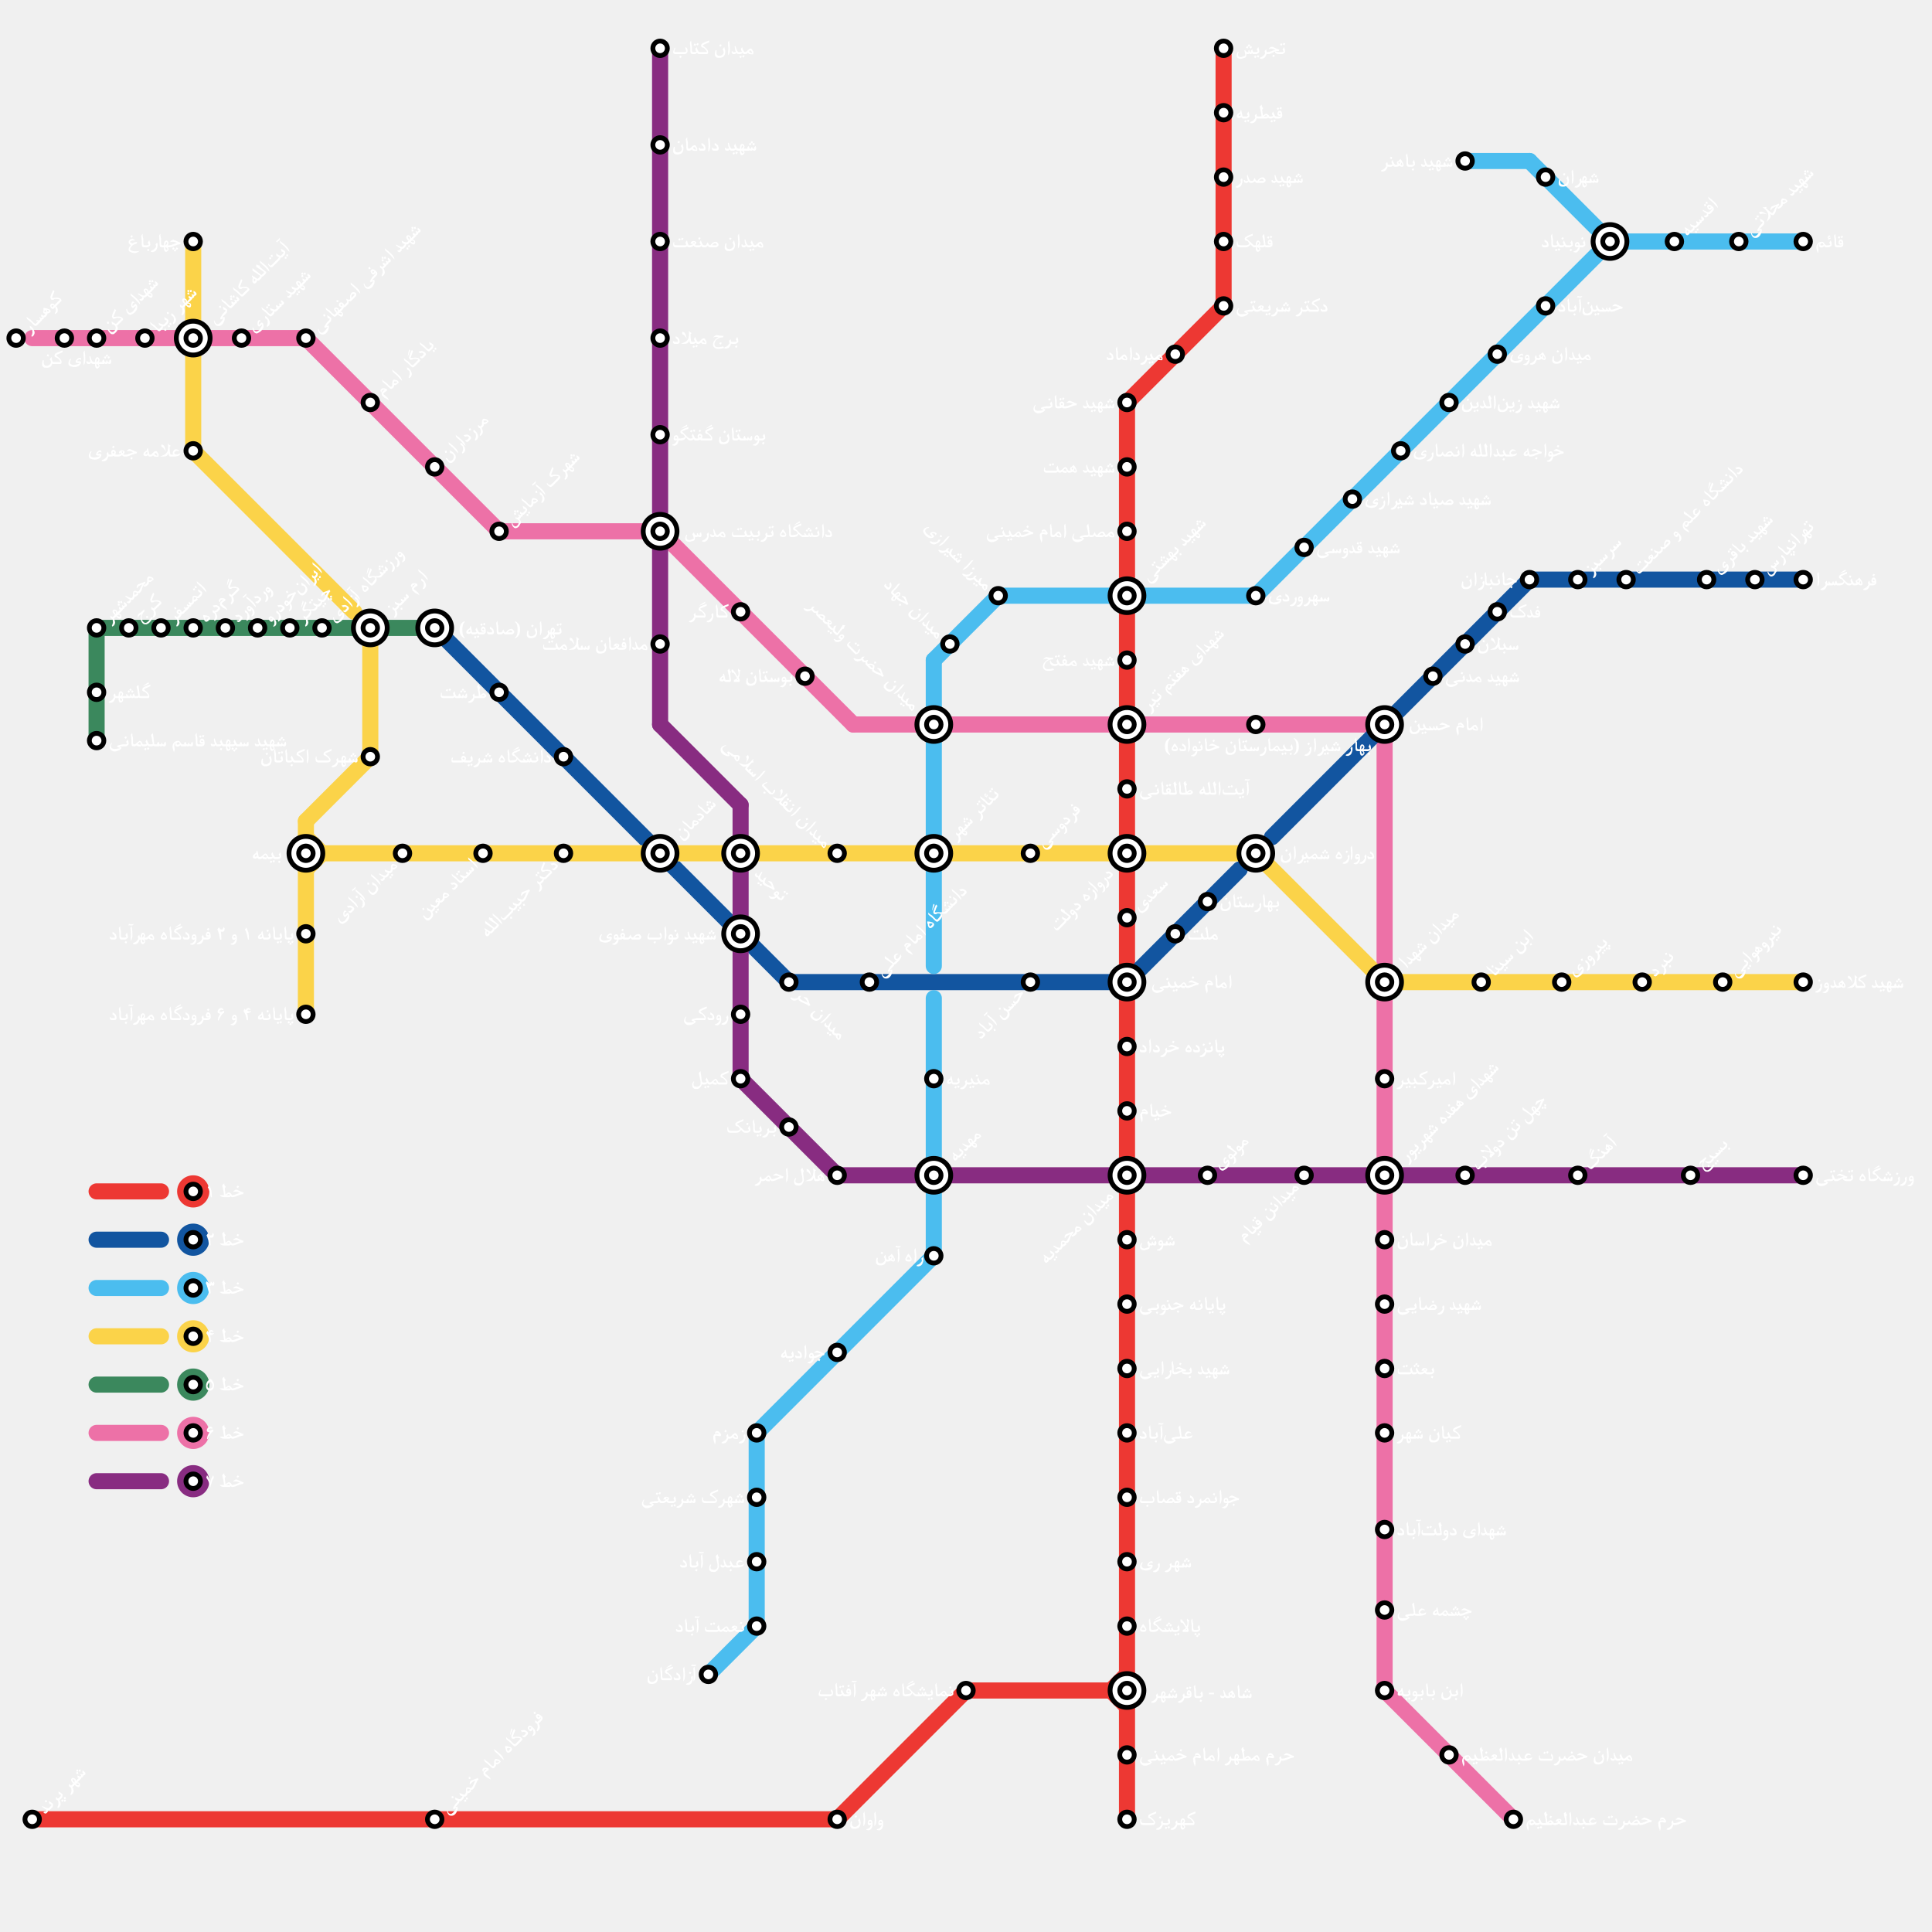
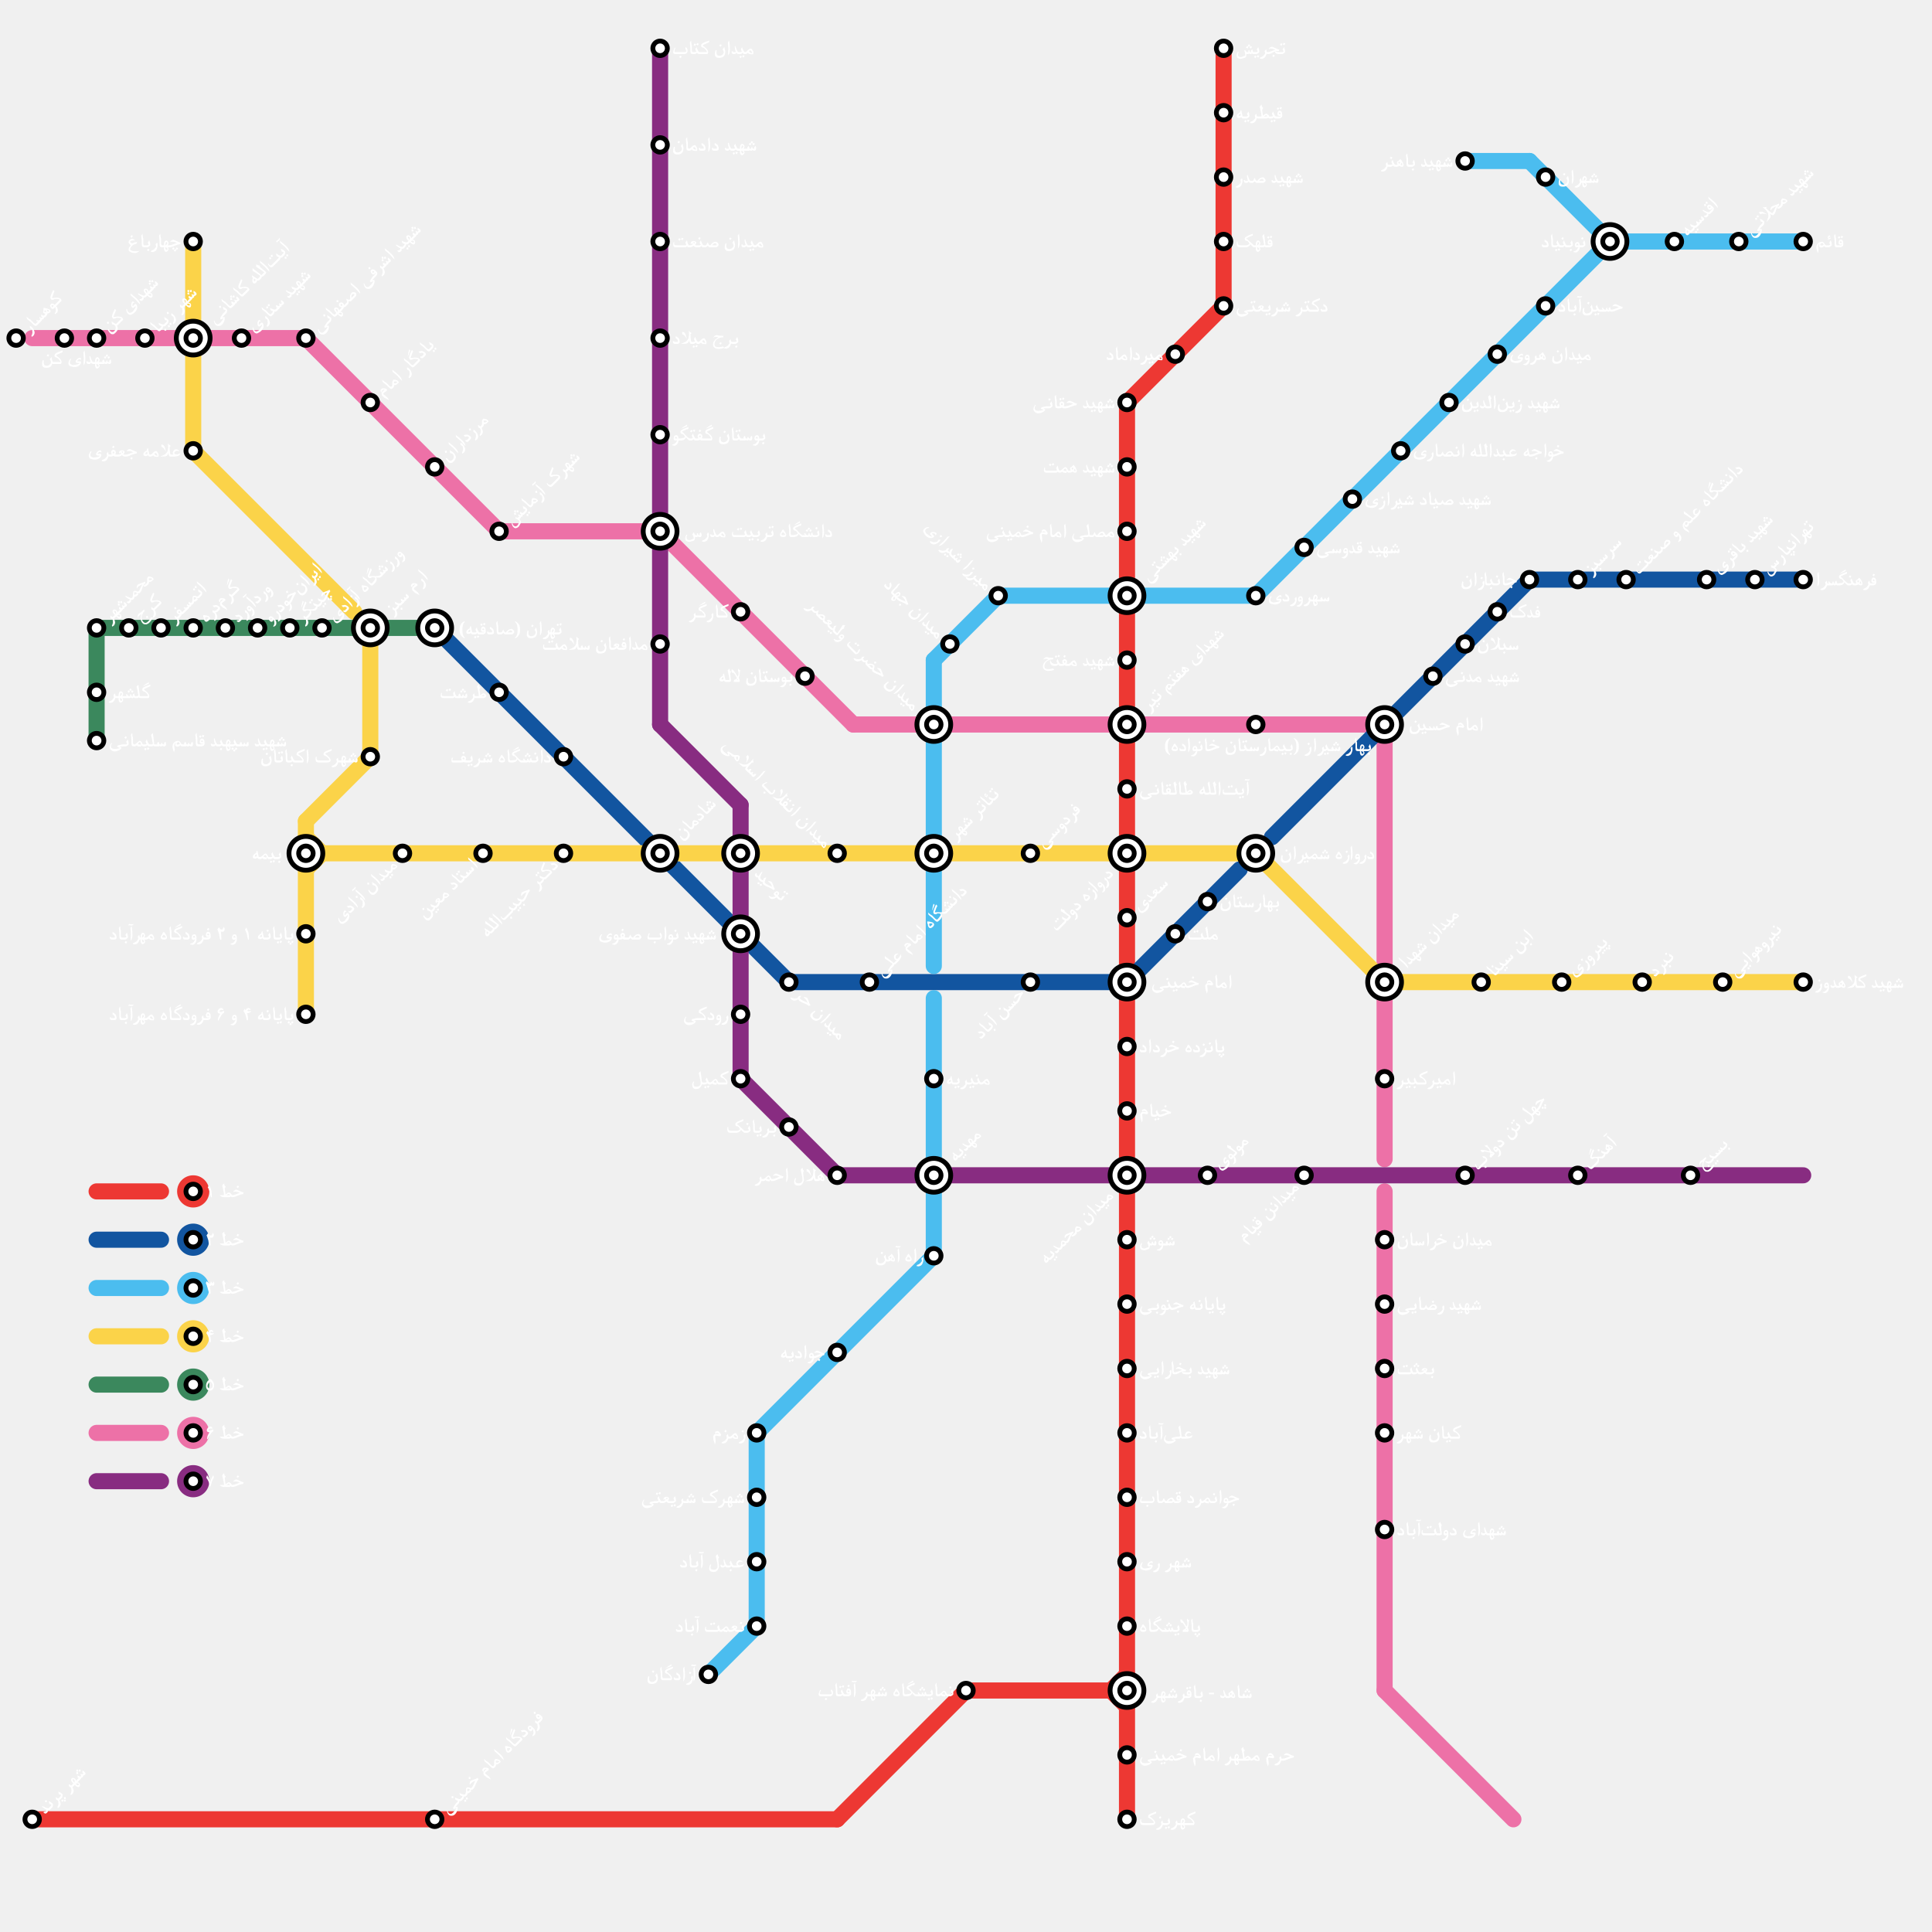
<svg xmlns="http://www.w3.org/2000/svg" version="1.1" viewBox="0 0 120 120">
  <style>
        text {
        font-size: 1.2px;
        font-weight: 600;
        fill: #ffffff;
        white-space: pre;
        dominant-baseline: central;
        }
        line {
        stroke-width: 1;
        fill: none;
        stroke-linecap: round;
        stroke-linejoin: round;
        }
        .c0 { stroke: #ed3833 }
        .c1 { stroke: #ed71a7 }
        .c2 { stroke: #3b885d }
        .c3 { stroke: #1255a0 }
        .c4 { stroke: #4bbdef }
        .c5 { stroke: #fbd349 }
        .c6 { stroke: #882c81 }
    </style>
  <defs>
    <g id="wm-xf">
      <circle r="1.2" fill="#000" />
      <circle r="0.9" fill="#fff" />
      <circle r="0.6" fill="#000" />
      <circle r="0.3" fill="#fff" />
    </g>
    <g id="wm">
      <circle r="0.6" fill="#000" />
      <circle r="0.3" fill="#fff" />
    </g>
  </defs>
  <line class="c0" x1="2" y1="113" x2="52" y2="113" />
  <line class="c0" x1="70" y1="25" x2="76" y2="19" />
  <line class="c0" x1="52" y1="113" x2="60" y2="105" />
  <line class="c0" x1="69" y1="105" x2="70" y2="104" />
  <line class="c0" x1="6" y1="74" x2="10" y2="74" />
  <line class="c0" x1="70" y1="62" x2="70" y2="113" />
  <line class="c0" x1="70" y1="54" x2="70" y2="60" />
  <line class="c0" x1="69" y1="105" x2="70" y2="106" />
  <line class="c0" x1="76" y1="3" x2="76" y2="19" />
  <line class="c0" x1="70" y1="25" x2="70" y2="52" />
  <line class="c0" x1="60" y1="105" x2="70" y2="105" />
  <circle cx="12" cy="74" r="1" fill="#ed3833" />
  <line class="c1" x1="71" y1="45" x2="85" y2="45" />
  <line class="c1" x1="86" y1="62" x2="86" y2="72" />
  <line class="c1" x1="86" y1="105" x2="94" y2="113" />
  <line class="c1" x1="6" y1="89" x2="10" y2="89" />
  <line class="c1" x1="53" y1="45" x2="57" y2="45" />
  <line class="c1" x1="41" y1="33" x2="53" y2="45" />
  <line class="c1" x1="86" y1="74" x2="86" y2="105" />
  <line class="c1" x1="19" y1="21" x2="31" y2="33" />
  <line class="c1" x1="85" y1="45" x2="86" y2="46" />
  <line class="c1" x1="31" y1="33" x2="41" y2="33" />
  <line class="c1" x1="86" y1="46" x2="86" y2="60" />
  <line class="c1" x1="59" y1="45" x2="69" y2="45" />
  <line class="c1" x1="2" y1="21" x2="19" y2="21" />
  <circle cx="12" cy="89" r="1" fill="#ed71a7" />
  <line class="c2 " x1="6" y1="39" x2="26" y2="39" />
  <line class="c2 " x1="6" y1="39" x2="6" y2="46" />
  <line class="c2" x1="6" y1="86" x2="10" y2="86" />
  <circle cx="12" cy="86" r="1" fill="#3b885d" />
  <line class="c3" x1="79" y1="52" x2="95" y2="36" />
  <line class="c3" x1="6" y1="77" x2="10" y2="77" />
  <line class="c3" x1="49" y1="61" x2="70" y2="61" />
  <line class="c3" x1="70" y1="61" x2="77" y2="54" />
  <line class="c3" x1="27" y1="39" x2="49" y2="61" />
  <line class="c3" x1="95" y1="36" x2="112" y2="36" />
  <circle cx="12" cy="77" r="1" fill="#1255a0" />
  <line class="c4" x1="71" y1="37" x2="78" y2="37" />
  <line class="c4" x1="58" y1="54" x2="58" y2="60" />
  <line class="c4" x1="91" y1="10" x2="95" y2="10" />
  <line class="c4" x1="58" y1="41" x2="62" y2="37" />
  <line class="c4" x1="95" y1="10" x2="100" y2="15" />
  <line class="c4" x1="47" y1="89" x2="58" y2="78" />
  <line class="c4" x1="44" y1="104" x2="47" y2="101" />
  <line class="c4" x1="58" y1="46" x2="58" y2="52" />
  <line class="c4" x1="58" y1="74" x2="58" y2="78" />
  <line class="c4" x1="78" y1="37" x2="100" y2="15" />
  <line class="c4" x1="47" y1="89" x2="47" y2="101" />
  <line class="c4" x1="58" y1="41" x2="58" y2="44" />
  <line class="c4" x1="100" y1="15" x2="112" y2="15" />
  <line class="c4" x1="62" y1="37" x2="69" y2="37" />
  <line class="c4" x1="6" y1="80" x2="10" y2="80" />
  <line class="c4" x1="58" y1="62" x2="58" y2="72" />
  <circle cx="12" cy="80" r="1" fill="#4bbdef" />
  <line class="c5" x1="23" y1="40" x2="23" y2="47" />
  <line class="c5" x1="19" y1="51" x2="23" y2="47" />
  <line class="c5" x1="19" y1="51" x2="19" y2="63" />
  <line class="c5" x1="78" y1="53" x2="86" y2="61" />
  <line class="c5" x1="12" y1="22" x2="12" y2="28" />
  <line class="c5" x1="6" y1="83" x2="10" y2="83" />
  <line class="c5" x1="19" y1="52" x2="20" y2="53" />
  <line class="c5" x1="86" y1="61" x2="112" y2="61" />
  <line class="c5" x1="42" y1="53" x2="78" y2="53" />
  <line class="c5" x1="12" y1="15" x2="12" y2="20" />
  <line class="c5" x1="12" y1="28" x2="22" y2="38" />
  <line class="c5" x1="19" y1="54" x2="20" y2="53" />
  <line class="c5" x1="19" y1="53" x2="40" y2="53" />
  <circle cx="12" cy="83" r="1" fill="#fbd349" />
  <line class="c6" x1="46" y1="54" x2="46" y2="57" />
  <line class="c6" x1="46" y1="67" x2="52" y2="73" />
  <line class="c6" x1="41" y1="34" x2="41" y2="45" />
  <line class="c6" x1="71" y1="73" x2="112" y2="73" />
  <line class="c6" x1="46" y1="50" x2="46" y2="52" />
  <line class="c6" x1="52" y1="73" x2="69" y2="73" />
  <line class="c6" x1="41" y1="45" x2="46" y2="50" />
  <line class="c6" x1="41" y1="3" x2="41" y2="32" />
  <line class="c6" x1="46" y1="59" x2="46" y2="67" />
  <line class="c6" x1="6" y1="92" x2="10" y2="92" />
  <circle cx="58" cy="45" r="1" fill="#882c81" />
  <circle cx="12" cy="92" r="1" fill="#882c81" />
  <use x="1" y="21" href="#wm" />
  <text x="1.75" y="21" transform="rotate(-45 1, 21)">کوهسار
    </text>
  <use x="4" y="21" href="#wm" />
  <text x="4.75" y="22.25" text-anchor="middle">شهدای کن
    </text>
  <use x="6" y="46" href="#wm" />
  <text x="6.75" y="46">شهید سپهبد قاسم سلیمانی
    </text>
  <use x="2" y="113" href="#wm" />
  <text x="2.75" y="113" transform="rotate(-45 2, 113)">شهر پرند
    </text>
  <use x="6" y="43" href="#wm" />
  <text x="6.75" y="43">گلشهر
    </text>
  <use x="6" y="21" href="#wm" />
  <text x="6.75" y="21" transform="rotate(-45 6, 21)">شهدای کن
    </text>
  <use x="6" y="39" href="#wm" />
  <text x="6.75" y="39" transform="rotate(-45 6, 39)">محمدشهر
    </text>
  <use x="8" y="39" href="#wm" />
  <text x="8.75" y="39" transform="rotate(-45 8, 39)">کرج
    </text>
  <use x="9" y="21" href="#wm" />
  <text x="9.75" y="21" transform="rotate(-45 9, 21)">شهر زیبا
    </text>
  <use x="10" y="39" href="#wm" />
  <text x="10.75" y="39" transform="rotate(-45 10, 39)">اتمسفر
    </text>
  <use x="12" y="15" href="#wm" />
  <text x="11.25" y="15" text-anchor="end">چهارباغ
    </text>
  <use x="12" y="21" href="#wm-xf" />
  <text x="13.5" y="21" transform="rotate(-45 12, 21)">آیت‌الله کاشانی
    </text>
  <use x="12" y="28" href="#wm" />
  <text x="11.25" y="28" text-anchor="end">علامه جعفری
    </text>
  <use x="12" y="39" href="#wm" />
  <text x="12.75" y="39" transform="rotate(-45 12, 39)">گرم‌دره
    </text>
  <use x="12" y="74" href="#wm" />
  <text x="12.75" y="74">خط ١
    </text>
  <use x="12" y="77" href="#wm" />
  <text x="12.75" y="77">خط ٢
    </text>
  <use x="12" y="80" href="#wm" />
  <text x="12.75" y="80">خط ٣
    </text>
  <use x="12" y="83" href="#wm" />
  <text x="12.75" y="83">خط ۴
    </text>
  <use x="12" y="86" href="#wm" />
  <text x="12.75" y="86">خط ٥
    </text>
  <use x="12" y="89" href="#wm" />
  <text x="12.75" y="89">خط ۶
    </text>
  <use x="12" y="92" href="#wm" />
  <text x="12.75" y="92">خط ٧
    </text>
  <use x="14" y="39" href="#wm" />
  <text x="14.75" y="39" transform="rotate(-45 14, 39)">وردآورد
    </text>
  <use x="15" y="21" href="#wm" />
  <text x="15.75" y="21" transform="rotate(-45 15, 21)">شهید ستاری
    </text>
  <use x="16" y="39" href="#wm" />
  <text x="16.75" y="39" transform="rotate(-45 16, 39)">ایران‌خودرو
    </text>
  <use x="18" y="39" href="#wm" />
  <text x="18.75" y="39" transform="rotate(-45 18, 39)">چیتگر
    </text>
  <use x="19" y="21" href="#wm" />
  <text x="19.75" y="21" transform="rotate(-45 19, 21)">شهید اشرفی اصفهانی
    </text>
  <use x="19" y="53" href="#wm-xf" />
  <text x="17.5" y="53" text-anchor="end">بیمه
    </text>
  <use x="19" y="58" href="#wm" />
  <text x="18.25" y="58" text-anchor="end">پایانه ۱ و ۲ فرودگاه مهرآباد
    </text>
  <use x="19" y="63" href="#wm" />
  <text x="18.25" y="63" text-anchor="end">پایانه ۴ و ۶ فرودگاه مهرآباد
    </text>
  <use x="20" y="39" href="#wm" />
  <text x="20.75" y="39" transform="rotate(-45 20, 39)">ورزشگاه آزادی
    </text>
  <use x="23" y="25" href="#wm" />
  <text x="23.75" y="25" transform="rotate(-45 23, 25)">یادگار امام
    </text>
  <use x="23" y="39" href="#wm-xf" />
  <text x="24.5" y="39" transform="rotate(-45 23, 39)">ارم سبز
    </text>
  <use x="23" y="47" href="#wm" />
  <text x="22.25" y="47" text-anchor="end">شهرک اکباتان
    </text>
  <use x="25" y="53" href="#wm" />
  <text x="24.25" y="53" text-anchor="end" transform="rotate(-45 25, 53)">میدان آزادی
    </text>
  <use x="27" y="29" href="#wm" />
  <text x="27.75" y="29" transform="rotate(-45 27, 29)">مرزداران
    </text>
  <use x="27" y="39" href="#wm-xf" />
  <text x="28.5" y="39">تهران (صادقیه)
    </text>
  <use x="27" y="113" href="#wm" />
  <text x="27.75" y="113" transform="rotate(-45 27, 113)">فرودگاه امام خمینی
    </text>
  <use x="30" y="53" href="#wm" />
  <text x="29.25" y="53" text-anchor="end" transform="rotate(-45 30, 53)">استاد معین
    </text>
  <use x="31" y="33" href="#wm" />
  <text x="31.75" y="33" transform="rotate(-45 31, 33)">شهرک آزمایش
    </text>
  <use x="31" y="43" href="#wm" />
  <text x="30.25" y="43" text-anchor="end">طرشت
    </text>
  <use x="35" y="47" href="#wm" />
  <text x="34.25" y="47" text-anchor="end">دانشگاه شریف
    </text>
  <use x="35" y="53" href="#wm" />
  <text x="34.25" y="53" text-anchor="end" transform="rotate(-45 35, 53)">دکتر حبیب‌الله
    </text>
  <use x="41" y="3" href="#wm" />
  <text x="41.75" y="3">میدان کتاب
    </text>
  <use x="41" y="9" href="#wm" />
  <text x="41.75" y="9">شهید دادمان
    </text>
  <use x="41" y="15" href="#wm" />
  <text x="41.75" y="15">میدان صنعت
    </text>
  <use x="41" y="21" href="#wm" />
  <text x="41.75" y="21">برج میلاد
    </text>
  <use x="41" y="27" href="#wm" />
  <text x="41.75" y="27">بوستان گفتگو
    </text>
  <use x="41" y="33" href="#wm-xf" />
  <text x="42.5" y="33">دانشگاه تربیت مدرس
    </text>
  <use x="46" y="38" href="#wm" />
  <text x="45.25" y="38" text-anchor="end">کارگر
    </text>
  <use x="50" y="42" href="#wm" />
  <text x="49.25" y="42" text-anchor="end">بوستان لاله
    </text>
  <use x="41" y="40" href="#wm" />
  <text x="40.25" y="40" text-anchor="end">مدافعان سلامت
    </text>
  <use x="41" y="53" href="#wm-xf" />
  <text x="42.5" y="53" transform="rotate(-45 41, 53)">شادمان
    </text>
  <use x="44" y="104" href="#wm" />
  <text x="43.25" y="104" text-anchor="end">آزادگان
    </text>
  <use x="46" y="53" href="#wm-xf" />
  <text x="47.5" y="53" transform="rotate(45 46, 53)">توحید
    </text>
  <use x="46" y="58" href="#wm-xf" />
  <text x="44.5" y="58" text-anchor="end">شهید نواب صفوی
    </text>
  <use x="46" y="63" href="#wm" />
  <text x="45.25" y="63" text-anchor="end">رودکی
    </text>
  <use x="46" y="67" href="#wm" />
  <text x="45.25" y="67" text-anchor="end">کمیل
    </text>
  <use x="47" y="89" href="#wm" />
  <text x="46.25" y="89" text-anchor="end">زمزم
    </text>
  <use x="47" y="93" href="#wm" />
  <text x="46.25" y="93" text-anchor="end">شهرک شریعتی
    </text>
  <use x="47" y="97" href="#wm" />
  <text x="46.25" y="97" text-anchor="end">عبدل آباد
    </text>
  <use x="47" y="101" href="#wm" />
  <text x="46.25" y="101" text-anchor="end">نعمت آباد
    </text>
  <use x="49" y="61" href="#wm" />
  <text x="49.75" y="61" transform="rotate(45 49, 61)">میدان حر
    </text>
  <use x="49" y="70" href="#wm" />
  <text x="48.25" y="70" text-anchor="end">بریانک
    </text>
  <use x="52" y="53" href="#wm" />
  <text x="51.25" y="53" text-anchor="end" transform="rotate(45 52, 53)">میدان انقلاب اسلامی
    </text>
  <use x="52" y="73" href="#wm" />
  <text x="51.25" y="73" text-anchor="end">هلال احمر
    </text>
  <use x="52" y="84" href="#wm" />
  <text x="51.25" y="84" text-anchor="end">جوادیه
    </text>
-   <use x="52" y="113" href="#wm" />
-   <text x="52.75" y="113">واوان
-     </text>
  <use x="54" y="61" href="#wm" />
  <text x="54.75" y="61" transform="rotate(-45 54, 61)">دانشگاه امام علی
    </text>
  <use x="58" y="45" href="#wm-xf" />
  <text x="56.5" y="45" text-anchor="end" transform="rotate(45 58, 45)">میدان حضرت ولیعصر
    </text>
  <use x="58" y="53" href="#wm-xf" />
  <text x="59.5" y="53" transform="rotate(-45 58, 53)">تئاتر شهر
    </text>
  <use x="58" y="67" href="#wm" />
  <text x="58.75" y="67">منیریه
    </text>
  <use x="58" y="73" href="#wm-xf" />
  <text x="59.5" y="73" transform="rotate(-45 58, 73)">مهدیه
    </text>
  <use x="58" y="78" href="#wm" />
  <text x="57.25" y="78" text-anchor="end">راه آهن
    </text>
  <use x="59" y="40" href="#wm" />
  <text x="58.25" y="40" text-anchor="end" transform="rotate(45 59, 40)">میدان جهاد
    </text>
  <use x="60" y="105" href="#wm" />
  <text x="59.25" y="105" text-anchor="end">نمایشگاه شهر آفتاب
    </text>
  <use x="62" y="37" href="#wm" />
  <text x="61.25" y="37" text-anchor="end" transform="rotate(45 62, 37)">میرزا شیرازی
    </text>
  <use x="64" y="53" href="#wm" />
  <text x="64.75" y="53" transform="rotate(-45 64, 53)">فردوسی
    </text>
  <use x="64" y="61" href="#wm" />
  <text x="63.25" y="61" text-anchor="end" transform="rotate(-45 64, 61)">حسن آباد
    </text>
  <use x="70" y="25" href="#wm" />
  <text x="69.25" y="25" text-anchor="end">شهید حقانی
    </text>
  <use x="70" y="29" href="#wm" />
  <text x="69.25" y="29" text-anchor="end">شهید همت
    </text>
  <use x="70" y="33" href="#wm" />
  <text x="69.25" y="33" text-anchor="end">مصلی امام خمینی
    </text>
  <use x="70" y="37" href="#wm-xf" />
  <text x="71.5" y="37" transform="rotate(-45 70, 37)">شهید بهشتی
    </text>
  <use x="70" y="41" href="#wm" />
  <text x="69.25" y="41" text-anchor="end">شهید مفتح
    </text>
  <use x="70" y="45" href="#wm-xf" />
  <text x="71.5" y="45" transform="rotate(-45 70, 45)">شهدای هفتم تیر
    </text>
  <use x="78" y="45" href="#wm" />
  <text x="78.75" y="46.25" text-anchor="middle">بهار شیراز (بیمارستان خانواده)
    </text>
  <use x="70" y="49" href="#wm" />
  <text x="70.75" y="49">آیت‌الله طالقانی
    </text>
  <use x="70" y="53" href="#wm-xf" />
  <text x="68.5" y="53" text-anchor="end" transform="rotate(-45 70, 53)">دروازه دولت
    </text>
  <use x="70" y="57" href="#wm" />
  <text x="70.75" y="57" transform="rotate(-45 70, 57)">سعدی
    </text>
  <use x="70" y="61" href="#wm-xf" />
  <text x="71.5" y="61">امام خمینی
    </text>
  <use x="70" y="65" href="#wm" />
  <text x="70.75" y="65">پانزده خرداد
    </text>
  <use x="70" y="69" href="#wm" />
  <text x="70.75" y="69">خیام
    </text>
  <use x="70" y="73" href="#wm-xf" />
  <text x="68.5" y="73" text-anchor="end" transform="rotate(-45 70, 73)">میدان محمدیه
    </text>
  <use x="70" y="77" href="#wm" />
  <text x="70.75" y="77">شوش
    </text>
  <use x="70" y="81" href="#wm" />
  <text x="70.75" y="81">پایانه جنوبی
    </text>
  <use x="70" y="85" href="#wm" />
  <text x="70.75" y="85">شهید بخارایی
    </text>
  <use x="70" y="89" href="#wm" />
  <text x="70.75" y="89">علی‌آباد
    </text>
  <use x="70" y="93" href="#wm" />
  <text x="70.75" y="93">جوانمرد قصاب
    </text>
  <use x="70" y="97" href="#wm" />
  <text x="70.75" y="97">شهر ری
    </text>
  <use x="70" y="101" href="#wm" />
  <text x="70.75" y="101">پالایشگاه
    </text>
  <use x="70" y="105" href="#wm-xf" />
  <text x="71.5" y="105">شاهد - باقرشهر
    </text>
  <use x="70" y="109" href="#wm" />
  <text x="70.75" y="109">حرم مطهر امام خمینی
    </text>
  <use x="70" y="113" href="#wm" />
  <text x="70.75" y="113">کهریزک
    </text>
  <use x="73" y="22" href="#wm" />
  <text x="72.25" y="22" text-anchor="end">میرداماد
    </text>
  <use x="73" y="58" href="#wm" />
  <text x="73.75" y="58">ملت
    </text>
  <use x="75" y="56" href="#wm" />
  <text x="75.75" y="56">بهارستان
    </text>
  <use x="75" y="73" href="#wm" />
  <text x="75.75" y="73" transform="rotate(-45 75, 73)">مولوی
    </text>
  <use x="76" y="3" href="#wm" />
  <text x="76.75" y="3">تجریش
    </text>
  <use x="76" y="7" href="#wm" />
  <text x="76.75" y="7">قیطریه
    </text>
  <use x="76" y="11" href="#wm" />
  <text x="76.75" y="11">شهید صدر
    </text>
  <use x="76" y="15" href="#wm" />
  <text x="76.75" y="15">قلهک
    </text>
  <use x="76" y="19" href="#wm" />
  <text x="76.75" y="19">دکتر شریعتی
    </text>
  <use x="78" y="37" href="#wm" />
  <text x="78.75" y="37">سهروردی
    </text>
  <use x="78" y="53" href="#wm-xf" />
  <text x="79.5" y="53">دروازه شمیران
    </text>
  <use x="81" y="34" href="#wm" />
  <text x="81.75" y="34">شهید قدوسی
    </text>
  <use x="81" y="73" href="#wm" />
  <text x="80.25" y="73" text-anchor="end" transform="rotate(-45 81, 73)">ميدانن قيام
    </text>
  <use x="84" y="31" href="#wm" />
  <text x="84.75" y="31">شهید صیاد شیرازی
    </text>
  <use x="86" y="45" href="#wm-xf" />
  <text x="87.5" y="45">امام حسین
    </text>
  <use x="86" y="61" href="#wm-xf" />
  <text x="87.5" y="61" transform="rotate(-45 86, 61)">میدان شهدا
    </text>
  <use x="86" y="67" href="#wm" />
  <text x="86.75" y="67">امیرکبیر
    </text>
-   <use x="86" y="73" href="#wm-xf" />
-   <text x="87.5" y="73" transform="rotate(-45 86, 73)">شهدای هفده شهریور
-     </text>
  <use x="86" y="77" href="#wm" />
  <text x="86.75" y="77">میدان خراسان
    </text>
  <use x="86" y="81" href="#wm" />
  <text x="86.75" y="81">شهید رضایی
    </text>
  <use x="86" y="85" href="#wm" />
  <text x="86.75" y="85">بعثت
    </text>
  <use x="86" y="89" href="#wm" />
  <text x="86.75" y="89">کیان شهر
    </text>
  <use x="86" y="95" href="#wm" />
  <text x="86.75" y="95">شهدای دولت‌آباد
    </text>
-   <use x="86" y="100" href="#wm" />
-   <text x="86.75" y="100">چشمه علی
-     </text>
-   <use x="86" y="105" href="#wm" />
-   <text x="86.75" y="105">ابن بابویه
-     </text>
  <use x="87" y="28" href="#wm" />
  <text x="87.75" y="28">خواجه عبدالله انصاری
    </text>
  <use x="89" y="42" href="#wm" />
  <text x="89.75" y="42">شهید مدنی
    </text>
  <use x="90" y="25" href="#wm" />
  <text x="90.75" y="25">شهید زین‌الدین
    </text>
-   <use x="90" y="109" href="#wm" />
-   <text x="90.75" y="109">میدان حضرت عبدالعظیم
-     </text>
  <use x="91" y="10" href="#wm" />
  <text x="90.25" y="10" text-anchor="end">شهید باهنر
    </text>
  <use x="91" y="40" href="#wm" />
  <text x="91.75" y="40">سبلان
    </text>
  <use x="91" y="73" href="#wm" />
  <text x="91.75" y="73" transform="rotate(-45 91, 73)">چهل تن دولاب
    </text>
  <use x="92" y="61" href="#wm" />
  <text x="92.75" y="61" transform="rotate(-45 92, 61)">ابن سینا
    </text>
  <use x="93" y="22" href="#wm" />
  <text x="93.75" y="22">میدان هروی
    </text>
  <use x="93" y="38" href="#wm" />
  <text x="93.75" y="38">فدک
    </text>
-   <use x="94" y="113" href="#wm" />
-   <text x="94.75" y="113">حرم حضرت عبدالعظیم
-     </text>
  <use x="95" y="36" href="#wm" />
  <text x="94.25" y="36" text-anchor="end">جانبازان
    </text>
  <use x="96" y="11" href="#wm" />
  <text x="96.75" y="11">شهران
    </text>
  <use x="96" y="19" href="#wm" />
  <text x="96.75" y="19">حسین‌آباد
    </text>
  <use x="97" y="61" href="#wm" />
  <text x="97.75" y="61" transform="rotate(-45 97, 61)">پیروزی
    </text>
  <use x="98" y="36" href="#wm" />
  <text x="98.75" y="36" transform="rotate(-45 98, 36)">سرسبز
    </text>
  <use x="98" y="73" href="#wm" />
  <text x="98.75" y="73" transform="rotate(-45 98, 73)">آهنگ
    </text>
  <use x="100" y="15" href="#wm-xf" />
  <text x="98.5" y="15" text-anchor="end">نوبنیاد
    </text>
  <use x="101" y="36" href="#wm" />
  <text x="101.75" y="36" transform="rotate(-45 101, 36)">دانشگاه علم و صنعت
    </text>
  <use x="102" y="61" href="#wm" />
  <text x="102.75" y="61" transform="rotate(-45 102, 61)">نبرد
    </text>
  <use x="104" y="15" href="#wm" />
  <text x="104.75" y="15" transform="rotate(-45 104, 15)">اقدسیه
    </text>
  <use x="105" y="73" href="#wm" />
  <text x="105.75" y="73" transform="rotate(-45 105, 73)">بسيج
    </text>
  <use x="106" y="36" href="#wm" />
  <text x="106.75" y="36" transform="rotate(-45 106, 36)">شهید باقری
    </text>
  <use x="107" y="61" href="#wm" />
  <text x="107.75" y="61" transform="rotate(-45 107, 61)">نیروهوایی
    </text>
  <use x="108" y="15" href="#wm" />
  <text x="108.75" y="15" transform="rotate(-45 108, 15)">شهید محلاتی
    </text>
  <use x="109" y="36" href="#wm" />
  <text x="109.75" y="36" transform="rotate(-45 109, 36)">تهرانپارس
    </text>
  <use x="112" y="15" href="#wm" />
  <text x="112.75" y="15">قائم
    </text>
  <use x="112" y="36" href="#wm" />
  <text x="112.75" y="36">فرهنگسرا
    </text>
  <use x="112" y="61" href="#wm" />
  <text x="112.75" y="61">شهید کلاهدوز
    </text>
-   <use x="112" y="73" href="#wm" />
-   <text x="112.75" y="73">ورزشگاه تختی
-     </text>
</svg>
